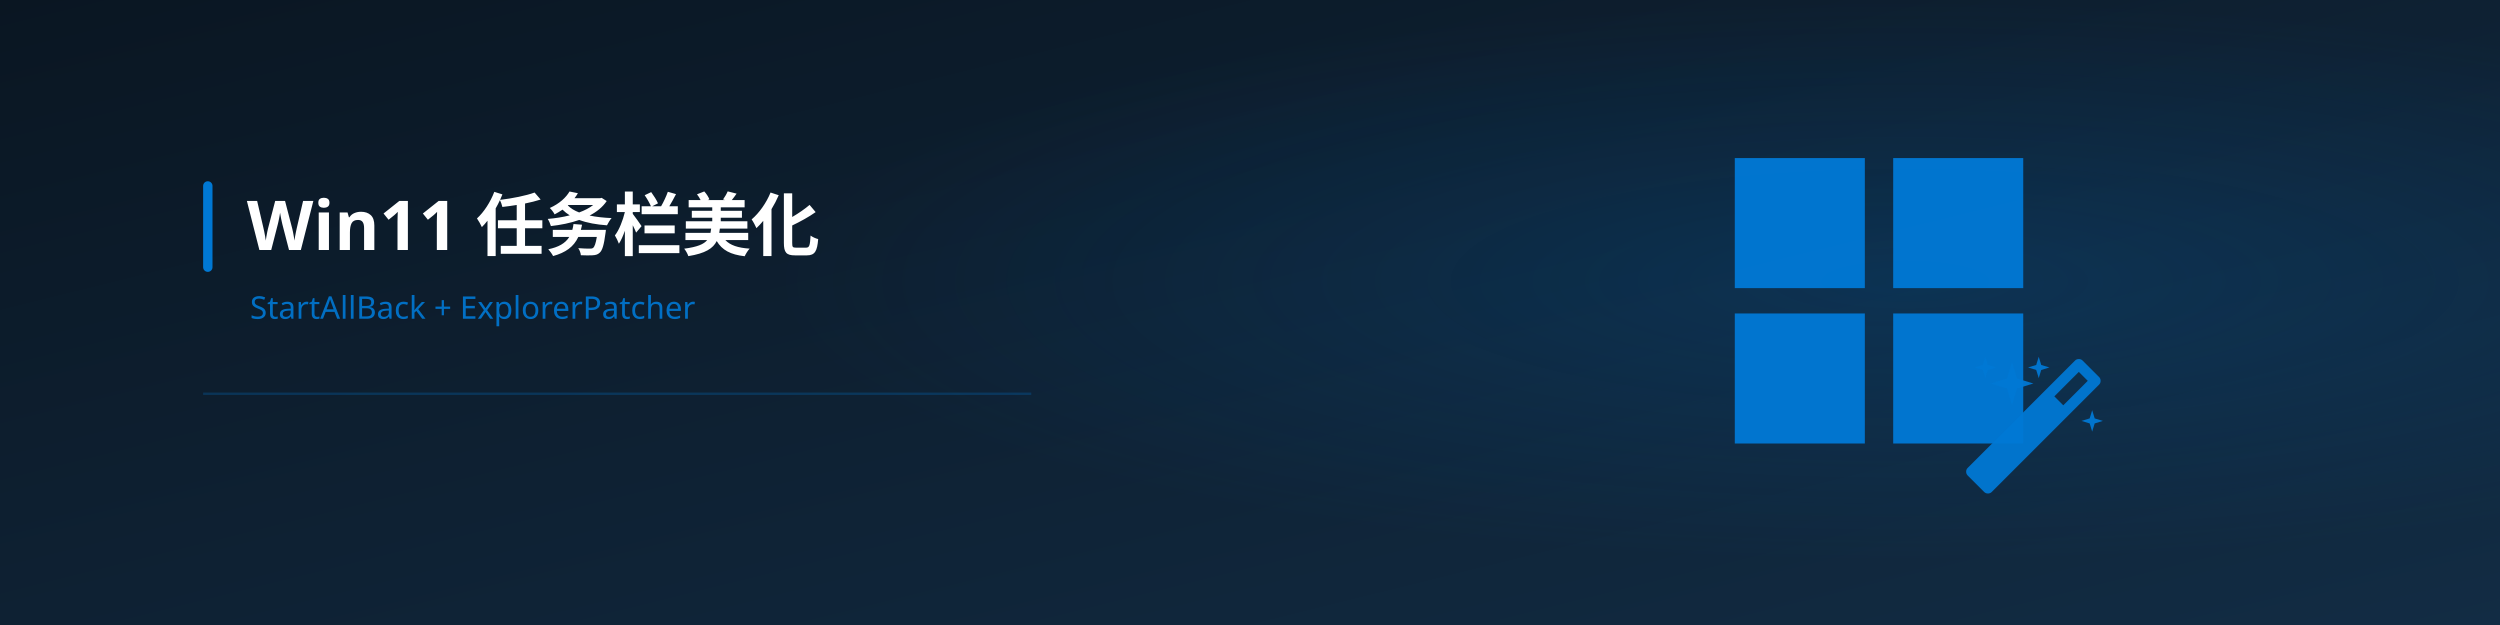
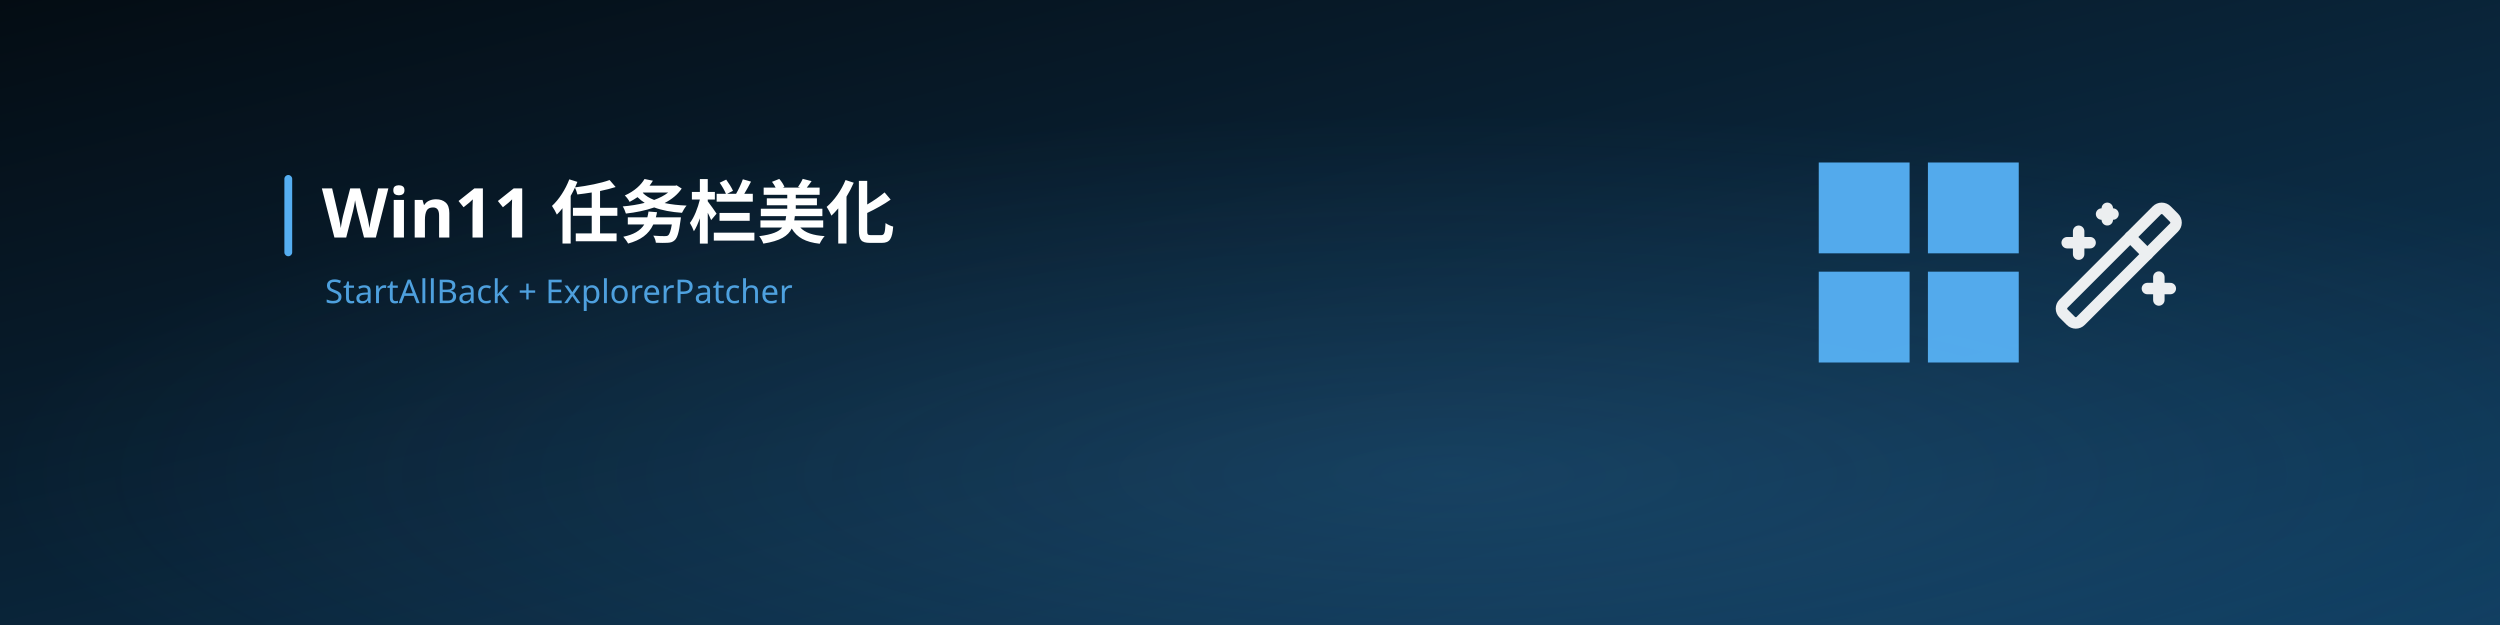
<svg xmlns="http://www.w3.org/2000/svg" width="1600" height="400" viewBox="0 0 1600 400" font-family="Microsoft YaHei, PingFang SC, sans-serif">
  <defs>
    <linearGradient id="bg" x1="0" y1="0" x2="1" y2="1">
-       <stop offset="0%" stop-color="#0a1622" />
-       <stop offset="100%" stop-color="#122c44" />
+       <stop offset="0%" stop-color="#040c13" />
+       <stop offset="100%" stop-color="#0f3c5e" />
    </linearGradient>
-     <radialGradient id="glow" cx="76%" cy="45%" r="45%">
-       <stop offset="0%" stop-color="#0078d4" stop-opacity="0.18" />
-       <stop offset="100%" stop-color="#0078d4" stop-opacity="0" />
+     <radialGradient id="glow" cx="58%" cy="76%" r="58%">
+       <stop offset="0%" stop-color="#55aef1" stop-opacity="0.16" />
+       <stop offset="100%" stop-color="#55aef1" stop-opacity="0" />
    </radialGradient>
  </defs>
  <rect width="1600" height="400" fill="url(#bg)" />
  <rect width="1600" height="400" fill="url(#glow)" />
-   <g transform="translate(1110.00,101.09) scale(0.36417)" opacity="0.96">
-     <g transform="translate(-902,-261)">
-       <g fill="#0078d4">
-         <path d="M902.73 261.208h228.551v228.551H902.73zM1181.097 261.208h228.551v228.551h-228.551zM902.73 534.291h228.551v228.551H902.73zM1181.097 534.291h228.551v228.551h-228.551z" />
-       </g>
-     </g>
+   <g transform="translate(1164.00,104.00) scale(5.33333)" fill="#55aef1" opacity="0.97">
+     <rect x="0" y="0" width="10.9" height="10.9" />
+     <rect x="13.1" y="0" width="10.9" height="10.9" />
+     <rect x="0" y="13.1" width="10.9" height="10.9" />
+     <rect x="13.1" y="13.1" width="10.9" height="10.9" />
  </g>
-   <g transform="translate(1250.00,220.00) scale(0.09766)" opacity="0.94">
-     <g fill="#0078d4">
-       <path d="M721.92 403.328l160.341-160.341-58.581-58.581-160.341 160.384 58.539 58.539z m244.651-160.341c0 9.813-3.285 18.048-9.856 24.619L252.8 971.477a33.408 33.408 0 0 1-24.619 9.856 33.408 33.408 0 0 1-24.619-9.813l-108.373-108.373A33.408 33.408 0 0 1 85.333 838.443c0-9.856 3.285-18.091 9.813-24.619L799.104 109.952a33.408 33.408 0 0 1 24.619-9.813c9.856 0 18.091 3.243 24.661 9.813l108.373 108.373c6.571 6.571 9.813 14.805 9.813 24.661zM227.115 138.965l53.632 16.427-53.632 16.427-16.427 53.632-16.427-53.632-53.632-16.427 53.632-16.427L210.688 85.333l16.427 53.632z m191.573 88.661l107.264 32.853-107.307 32.853-32.853 107.264-32.811-107.264-107.264-32.853 107.264-32.853 32.853-107.264 32.853 107.264z m509.013 261.632l53.632 16.427-53.632 16.427-16.427 53.632-16.427-53.632-53.632-16.427 53.632-16.427 16.427-53.632 16.427 53.632z m-350.293-350.293l53.632 16.427-53.632 16.427-16.427 53.632-16.427-53.632-53.632-16.427 53.632-16.427L560.981 85.333l16.427 53.632z" />
-     </g>
+   <g transform="translate(1312.00,126.00) scale(3.66667)" fill="none" stroke="#ffffff" stroke-width="2" stroke-linecap="round" stroke-linejoin="round" opacity="0.92">
+     <path d="m21.64 3.64-1.28-1.28a1.21 1.21 0 0 0-1.72 0L2.36 18.64a1.21 1.21 0 0 0 0 1.72l1.28 1.28a1.2 1.2 0 0 0 1.72 0L21.64 5.36a1.2 1.2 0 0 0 0-1.72" />
+     <path d="m14 7 3 3" />
+     <path d="M5 6v4" />
+     <path d="M19 14v4" />
+     <path d="M10 2v2" />
+     <path d="M7 8H3" />
+     <path d="M21 16h-4" />
+     <path d="M11 3H9" />
  </g>
-   <rect x="130" y="116" width="6" height="58" fill="#0078d4" rx="3" />
-   <text x="158" y="160" font-size="44" font-weight="bold" fill="#ffffff">Win11 任务栏美化</text>
-   <text x="160" y="204" font-size="20" fill="#0078d4" opacity="0.9">StartAllBack + ExplorerPatcher</text>
-   <line x1="130" y1="252" x2="660" y2="252" stroke="#0078d4" stroke-opacity="0.25" stroke-width="1.5" />
+   <rect x="182" y="112" width="5" height="52" fill="#55aef1" rx="2.5" />
+   <text x="206" y="152" font-size="44" font-weight="bold" fill="#ffffff">Win11 任务栏美化</text>
+   <text x="208" y="194" font-size="21" fill="#55aef1" opacity="0.9">StartAllBack + ExplorerPatcher</text>
</svg>
